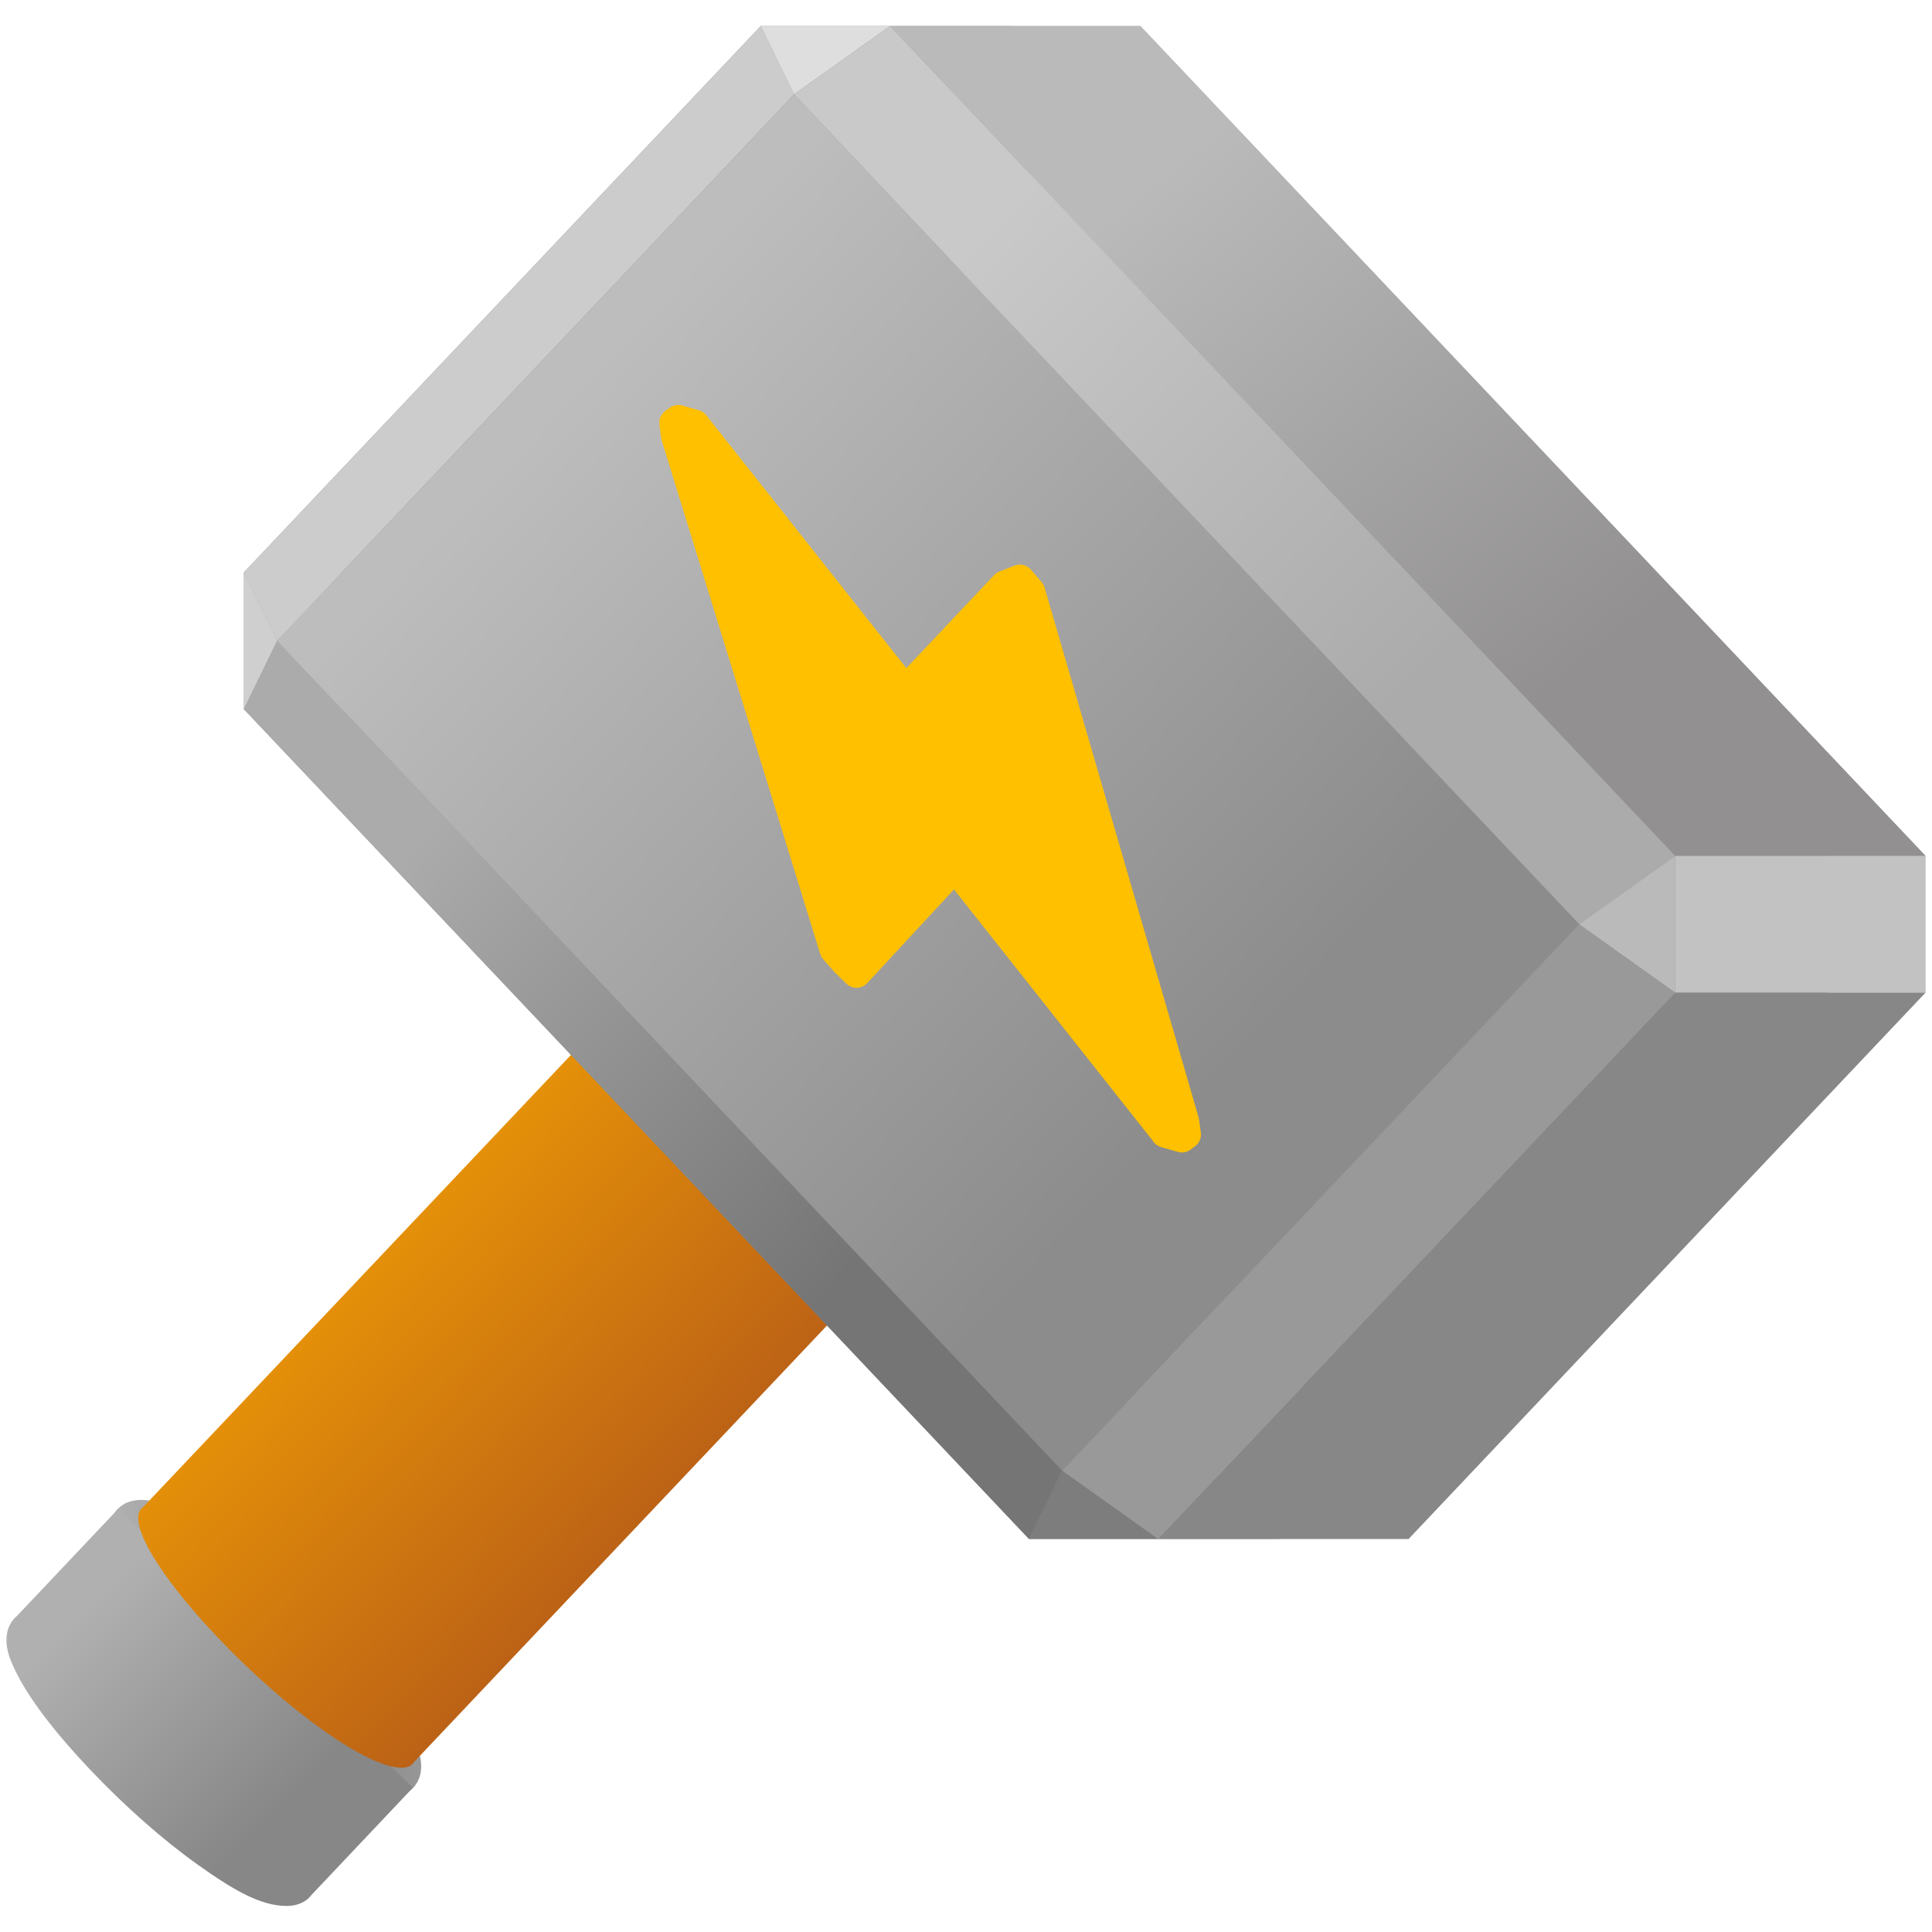
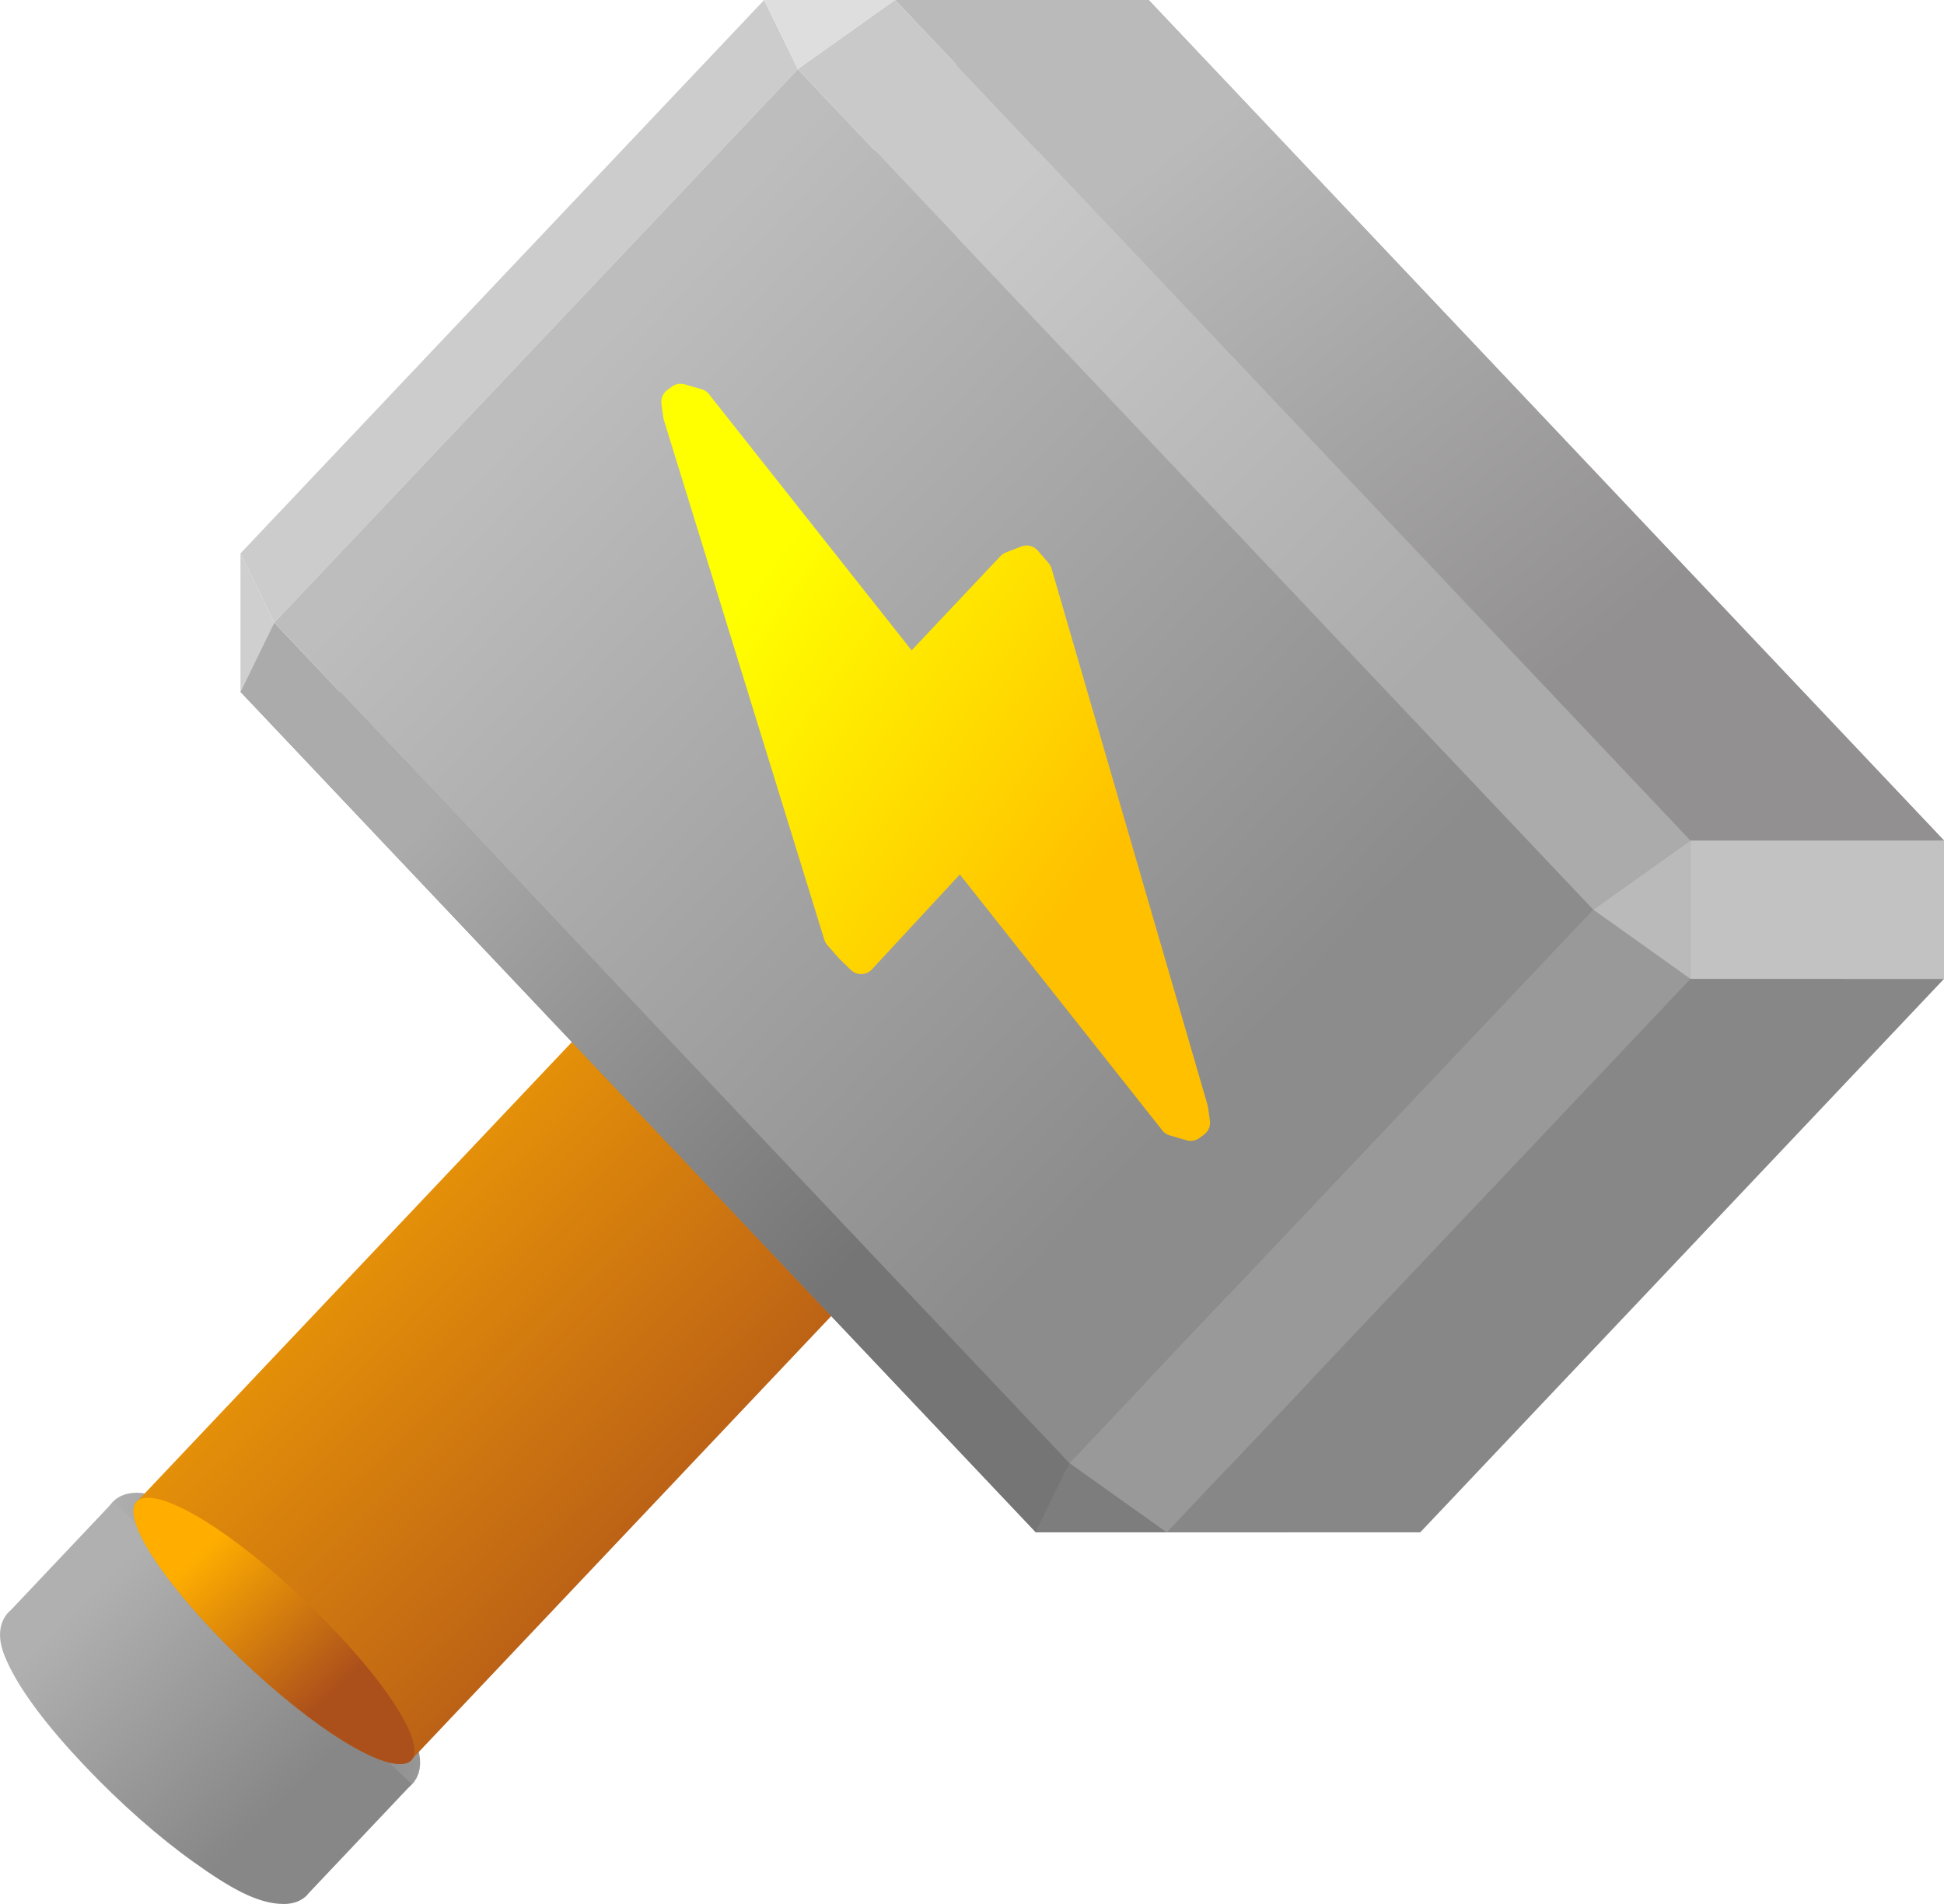
- <svg xmlns="http://www.w3.org/2000/svg" xmlns:xlink="http://www.w3.org/1999/xlink" class="hammer" width="40" height="40" version="1.1" viewBox="-50 -50 40 40">
+ <svg xmlns="http://www.w3.org/2000/svg" xmlns:xlink="http://www.w3.org/1999/xlink" class="hammer" width="39.733" height="38.922" version="1.1" viewBox="-50 -50 39.733 38.922">
  <defs>
-     <linearGradient id="gradient-dynamic-0" x1="2.381" x2="21.574" y1="-25.393" y2="-6.201" gradientTransform="matrix(1.117 0 0 .89523 -34.367 -27.267)" gradientUnits="userSpaceOnUse">
+     <linearGradient id="gradient-dynamic-0" x1="2.381" x2="21.574" y1="-25.393" y2="-6.201" gradientTransform="scale(1.117 .89523)" gradientUnits="userSpaceOnUse">
      <stop stop-color="#bababa" offset=".22" />
      <stop stop-color="#929090" offset=".72" />
    </linearGradient>
    <linearGradient id="gradient-dynamic-1" y2="1">
      <stop stop-color="#bdbdbd" offset=".22" />
      <stop stop-color="#8c8c8c" offset=".72" />
    </linearGradient>
-     <linearGradient id="gradient-dynamic-2" x1="-2.488" x2="10.687" y1="-12.674" y2=".501" gradientTransform="matrix(.85129 0 0 1.1747 -68.734 -54.534)" gradientUnits="userSpaceOnUse">
+     <linearGradient id="gradient-dynamic-2" x1="-2.488" x2="10.687" y1="-12.674" y2=".501" gradientTransform="scale(.85129 1.1747)" gradientUnits="userSpaceOnUse">
      <stop stop-color="#ff0" offset=".22" />
      <stop stop-color="#ffc000" offset=".72" />
    </linearGradient>
-     <linearGradient id="gradient-dynamic-3" x1=".681" x2="19.099" y1="-22.516" y2="-4.097" gradientTransform="matrix(.99044 0 0 1.0097 -34.367 -27.267)" gradientUnits="userSpaceOnUse">
+     <linearGradient id="gradient-dynamic-3" x1=".681" x2="19.099" y1="-22.516" y2="-4.097" gradientTransform="scale(.99044 1.0097)" gradientUnits="userSpaceOnUse">
      <stop stop-color="#c9c9c9" offset=".22" />
      <stop stop-color="#ababab" offset=".72" />
    </linearGradient>
-     <linearGradient id="gradient-dynamic-4" x1="-11.229" x2="6.523" y1="-9.552" y2="8.201" gradientTransform="matrix(.95458 0 0 1.0476 -34.367 -27.267)" gradientUnits="userSpaceOnUse">
+     <linearGradient id="gradient-dynamic-4" x1="-11.229" x2="6.523" y1="-9.552" y2="8.201" gradientTransform="scale(.95458 1.0476)" gradientUnits="userSpaceOnUse">
      <stop stop-color="#ababab" offset=".22" />
      <stop stop-color="#757575" offset=".72" />
+     </linearGradient>
+     <linearGradient id="gradient-dynamic-5" y2="1">
+       <stop stop-color="#ffae00" offset=".22" />
+       <stop stop-color="#ac501b" offset=".72" />
+     </linearGradient>
+     <linearGradient id="linearGradient5843" x1="-3.651" x2="24.067" y1="-20.736" y2="6.981" gradientTransform="scale(.97268 1.0281)" gradientUnits="userSpaceOnUse" xlink:href="#gradient-dynamic-1" />
+     <linearGradient id="linearGradient5857" x1="-12.566" x2="-6.973" y1="8.098" y2="13.691" gradientTransform="scale(1.0272 .97356)" gradientUnits="userSpaceOnUse" xlink:href="#gradient-dynamic-5" />
+     <linearGradient id="linearGradient5859" x1="3.716" x2="9.309" y1="-10.06" y2="-4.468" gradientTransform="scale(1.0273 .97347)" gradientUnits="userSpaceOnUse" xlink:href="#gradient-dynamic-5" />
+     <linearGradient id="linearGradient5861" x1="-10.311" x2="17.407" y1="-20.736" y2="6.981" gradientTransform="scale(.97268 1.0281)" gradientUnits="userSpaceOnUse" xlink:href="#gradient-dynamic-1" />
+     <linearGradient id="linearGradient1919" x1="-47.726" x2="-41.278" y1="-15.874" y2="-15.874" gradientUnits="userSpaceOnUse">
+       <stop stop-color="#b0b0b0" offset="0" />
+       <stop stop-color="#848484" offset=".73" />
+       <stop stop-color="#979797" offset="1" />
    </linearGradient>
    <linearGradient id="linearGradient347-5" x1="-15.266" x2="-7.127" y1="8.069" y2="16.208" gradientTransform="matrix(1.0128 0 0 .98737 -34.233 -26.728)" gradientUnits="userSpaceOnUse">
      <stop stop-color="#b0b0b0" offset=".22" />
      <stop stop-color="#878787" offset=".72" />
    </linearGradient>
    <linearGradient id="linearGradient357-9" x1="-13.018" x2="9.624" y1="-9.578" y2="13.064" gradientTransform="matrix(.98572 0 0 1.0145 -34.233 -26.728)" gradientUnits="userSpaceOnUse">
      <stop stop-color="#ffae00" offset=".22" />
      <stop stop-color="#ac501b" offset=".72" />
    </linearGradient>
-     <linearGradient id="linearGradient1919" x1="-47.726" x2="-41.278" y1="-15.874" y2="-15.874" gradientUnits="userSpaceOnUse">
-       <stop stop-color="#b0b0b0" offset="0" />
-       <stop stop-color="#848484" offset=".73" />
-       <stop stop-color="#979797" offset="1" />
-     </linearGradient>
-     <linearGradient id="linearGradient5084" x1="-3.651" x2="24.067" y1="-20.736" y2="6.981" gradientTransform="matrix(.97268 0 0 1.0281 -34.367 -27.267)" gradientUnits="userSpaceOnUse" xlink:href="#gradient-dynamic-1" />
-     <linearGradient id="linearGradient5100" x1="3.716" x2="9.309" y1="-10.06" y2="-4.468" gradientTransform="matrix(1.0273 0 0 .97347 -34.367 -27.267)" gradientUnits="userSpaceOnUse">
-       <stop stop-color="#ffae00" offset=".22" />
-       <stop stop-color="#ac501b" offset=".72" />
-     </linearGradient>
-     <linearGradient id="linearGradient5102" x1="-10.311" x2="17.407" y1="-20.736" y2="6.981" gradientTransform="matrix(.97268 0 0 1.0281 -34.367 -27.267)" gradientUnits="userSpaceOnUse" xlink:href="#gradient-dynamic-1" />
  </defs>
-   <g transform="translate(.13407 .53867)">
-     <g transform="translate(-.13414 -.539)">
-       <path d="m-44.502-15.874-2.141 2.263" color="#000000" stroke-width="8.4" style="-inkscape-stroke:none" />
-       <path d="m-45.749-15.874c1.449 1.531 3.121 2.722 3.823 2.722 0.701 0 0.12-1.191-1.329-2.722s-3.121-2.722-3.822-2.722c-0.702 0-0.121 1.191 1.328 2.722" fill="none" stroke="url(#linearGradient1919)" stroke-linecap="round" stroke-linejoin="round" stroke-width=".7" />
-       <path d="m-47.552-18.761-2.092 2.213c-0.117 0.094-0.19 0.238-0.211 0.369-0.043 0.274 0.045 0.51 0.18 0.785 0.268 0.55 0.792 1.242 1.531 2.023 0.74 0.781 1.532 1.475 2.242 1.98 0.71 0.505 1.287 0.852 1.836 0.852 0.137 0 0.283-0.03 0.41-0.123 0.04-0.03 0.075-0.066 0.105-0.105l2.1-2.221z" color="#000000" fill="url(#linearGradient347-5)" style="-inkscape-stroke:none" />
-       <path d="m-30.339-36.445-16.697 17.648c-0.359 0.236 0.242 1.323 1.522 2.676 1.449 1.531 3.122 2.721 3.824 2.721 0.131 0 0.218-0.041 0.262-0.119l16.684-17.635z" color="#000000" fill="url(#linearGradient357-9)" style="-inkscape-stroke:none" />
-     </g>
-     <g stroke-linecap="round" stroke-linejoin="round">
-       <path d="m-39.904-38.687v2.829l1.986-1.415z" fill="#7d7d7d" />
-       <path d="m-29.2-50-10.704 11.313 1.986 1.414 10.704-11.313z" fill="#999" />
-       <path d="m-21.662-20.09-1.986 1.414-16.256-17.182 1.986-1.415z" fill="#a6a6a6" />
-       <path d="m-10.958-31.404-10.704 11.314-16.256-17.183 10.704-11.313z" fill="url(#linearGradient5084)" />
-       <path d="m-29.2-50h2.676l-0.69 1.414z" fill="#bababa" />
-       <path d="m-20.972-18.676h-2.676l1.986-1.414z" fill="#cfcfcf" />
-       <path d="m-26.524-50-0.69 1.414 16.256 17.182 0.69-1.414z" fill="#a6a6a6" />
-       <path d="m-10.268-29.989-10.704 11.313-0.69-1.414 10.704-11.314z" fill="#ccc" />
-       <path d="m-45.086-38.687h5.182v2.829h-5.182z" fill="#a6a6a6" />
-       <path d="m-10.268-29.989v-2.829l-0.69 1.414z" fill="#dedede" />
-       <path d="m-45.086-38.687h5.182l10.704-11.313h-5.183z" fill="#878787" />
-       <path d="m-28.924-34.338c1.449 1.531 3.121 2.722 3.822 2.722 0.702 0 0.121-1.191-1.328-2.722s-3.121-2.722-3.823-2.722c-0.701 0-0.12 1.191 1.329 2.722" fill="url(#linearGradient5100)" />
-       <path d="m-23.648-18.676h-5.182l-16.256-17.182h5.182z" fill="#878787" />
-       <path d="m-34.383-50h7.859-5.183z" fill="#c2c2c2" />
-       <path d="m-20.972-18.676h-7.858 5.182z" fill="#a6a6a6" />
-       <path d="m-10.268-32.818h-5.183l-16.256-17.182h5.183z" fill="url(#gradient-dynamic-0)" />
-       <path d="m-20.972-18.676h-5.182l10.703-11.313h5.183z" fill="#878787" />
-       <path d="m-45.086-38.687v2.829l0.69-1.415z" fill="#cfcfcf" />
-       <path d="m-10.268-29.989h-5.183v-2.829h5.183z" fill="#c2c2c2" />
-       <path d="m-34.383-50-10.703 11.313 0.69 1.414 10.703-11.313z" fill="#ccc" />
-       <path d="m-44.396-37.273-0.69 1.415 16.256 17.182 0.69-1.414z" fill="url(#gradient-dynamic-4)" />
-       <path d="m-34.383-50h2.676l-1.986 1.414z" fill="#dedede" />
-       <path d="m-26.154-18.676h-2.676l0.69-1.414z" fill="#7d7d7d" />
-       <path d="m-33.693-48.586-10.703 11.313 16.256 17.183 10.704-11.314z" fill="url(#linearGradient5102)" />
-       <path d="m-29.334-38.426-2.055 2.179-4.276-5.406-1e-3 1e-3 -0.078-0.103-0.347-0.1-0.094 0.07 0.038 0.278 3.281 10.629 0.223 0.255 0.242 0.236 2.036-2.198 4.276 5.406 1e-3 -2e-3 0.077 0.103 0.347 0.1 0.095-0.071-0.039-0.277-3.188-10.967-0.222-0.256z" fill="url(#gradient-dynamic-2)" stroke="url(#gradient-dynamic-2)" stroke-width=".6" />
-       <path d="m-15.451-32.818-1.985 1.414-16.257-17.182 1.986-1.414z" fill="url(#gradient-dynamic-3)" />
-       <path d="m-15.451-29.989-10.703 11.313-1.986-1.414 10.704-11.314z" fill="#999" />
-       <path d="m-15.451-29.989v-2.829l-1.985 1.414z" fill="#bababa" />
-     </g>
+   <g transform="translate(-.133 -.539)">
+     <path d="m-44.502-15.874-2.141 2.263" color="#000000" stroke-width="8.4" style="-inkscape-stroke:none" />
+     <path d="m-45.749-15.874c1.449 1.531 3.121 2.722 3.823 2.722 0.701 0 0.12-1.191-1.329-2.722s-3.121-2.722-3.822-2.722c-0.702 0-0.121 1.191 1.328 2.722" fill="none" stroke="url(#linearGradient1919)" stroke-linecap="round" stroke-linejoin="round" stroke-width=".7" />
+     <path d="m-47.552-18.761-2.092 2.213c-0.117 0.094-0.19 0.238-0.211 0.369-0.043 0.274 0.045 0.51 0.18 0.785 0.268 0.55 0.792 1.242 1.531 2.023 0.74 0.781 1.532 1.475 2.242 1.98 0.71 0.505 1.287 0.852 1.836 0.852 0.137 0 0.283-0.03 0.41-0.123 0.04-0.03 0.075-0.066 0.105-0.105l2.1-2.221z" color="#000000" fill="url(#linearGradient347-5)" style="-inkscape-stroke:none" />
+     <path d="m-30.339-36.445-16.697 17.648c-0.359 0.236 0.242 1.323 1.522 2.676 1.449 1.531 3.122 2.721 3.824 2.721 0.131 0 0.218-0.041 0.262-0.119l16.684-17.635z" color="#000000" fill="url(#linearGradient357-9)" style="-inkscape-stroke:none" />
+   </g>
+   <g transform="translate(-34.366,-27.267)" stroke-linecap="round" stroke-linejoin="round">
+     <path d="m-5.537-11.42v2.829l1.986-1.415z" fill="#7d7d7d" />
+     <path d="m5.167-22.733-10.704 11.313 1.986 1.414 10.704-11.313z" fill="#999" />
+     <path d="m12.705 7.177-1.986 1.414-16.256-17.182 1.986-1.415z" fill="#a6a6a6" />
+     <path d="m23.409-4.137-10.704 11.314-16.256-17.183 10.704-11.313z" fill="url(#linearGradient5843)" />
+     <path d="m5.167-22.733h2.676l-0.69 1.414z" fill="#bababa" />
+     <path d="m13.395 8.591h-2.676l1.986-1.414z" fill="#cfcfcf" />
+     <path d="m7.843-22.733-0.69 1.414 16.256 17.182 0.69-1.414z" fill="#a6a6a6" />
+     <path d="m-11.282 10.607c-1.449-1.532-2.03-2.723-1.328-2.723 0.701 0 2.374 1.191 3.822 2.723 1.449 1.531 2.03 2.722 1.329 2.722-0.702 0-2.374-1.191-3.823-2.722" fill="url(#linearGradient5857)" />
+     <path d="m5.443-7.071c1.449 1.531 3.121 2.722 3.822 2.722 0.702 0 0.121-1.191-1.328-2.722s-3.121-2.722-3.823-2.722c-0.701 0-0.12 1.191 1.329 2.722" fill="url(#linearGradient5859)" />
+     <path d="m10.719 8.591h-5.182l-16.256-17.182h5.182z" fill="#878787" />
+     <path d="m-0.016-22.733h7.859-5.183z" fill="#c2c2c2" />
+     <path d="m13.395 8.591h-7.858 5.182z" fill="#a6a6a6" />
+     <path d="m24.099-5.551h-5.183l-16.256-17.182h5.183z" fill="url(#gradient-dynamic-0)" />
+     <path d="m13.395 8.591h-5.182l10.703-11.313h5.183z" fill="#878787" />
+     <path d="m-10.719-11.42v2.829l0.69-1.415z" fill="#cfcfcf" />
+     <path d="m24.099-2.722h-5.183v-2.829h5.183z" fill="#c2c2c2" />
+     <path d="m-0.016-22.733-10.703 11.313 0.69 1.414 10.703-11.313z" fill="#ccc" />
+     <path d="m-10.029-10.006-0.69 1.415 16.256 17.182 0.69-1.414z" fill="url(#gradient-dynamic-4)" />
+     <path d="m-0.016-22.733h2.676l-1.986 1.414z" fill="#dedede" />
+     <path d="m8.213 8.591h-2.676l0.69-1.414z" fill="#7d7d7d" />
+     <path d="m0.674-21.319-10.703 11.313 16.256 17.183 10.704-11.314z" fill="url(#linearGradient5861)" />
+     <path d="m5.033-11.159-2.055 2.179-4.276-5.406-1e-3 1e-3 -0.078-0.103-0.347-0.1-0.094 0.07 0.038 0.278 3.281 10.629 0.223 0.255 0.242 0.236 2.036-2.198 4.276 5.406 1e-3 -2e-3 0.077 0.103 0.347 0.1 0.095-0.071-0.039-0.277-3.188-10.967-0.222-0.256z" fill="url(#gradient-dynamic-2)" stroke="url(#gradient-dynamic-2)" stroke-width=".6" />
+     <path d="m18.916-5.551-1.985 1.414-16.257-17.182 1.986-1.414z" fill="url(#gradient-dynamic-3)" />
+     <path d="m18.916-2.722-10.703 11.313-1.986-1.414 10.704-11.314z" fill="#999" />
+     <path d="m18.916-2.722v-2.829l-1.985 1.414z" fill="#bababa" />
  </g>
</svg>
